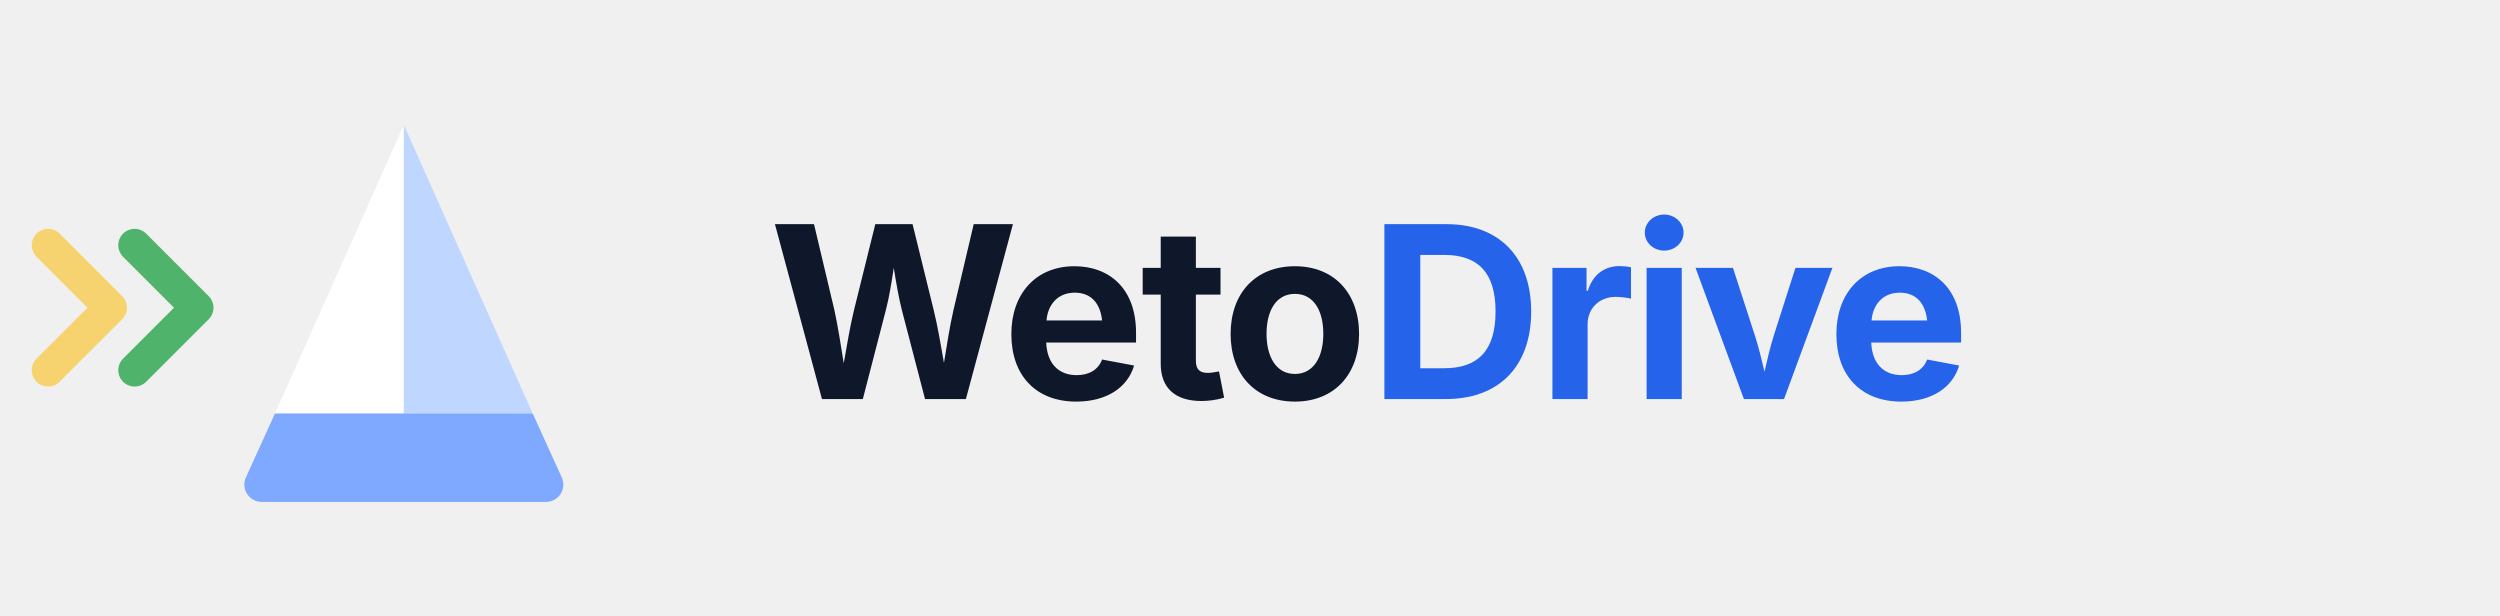
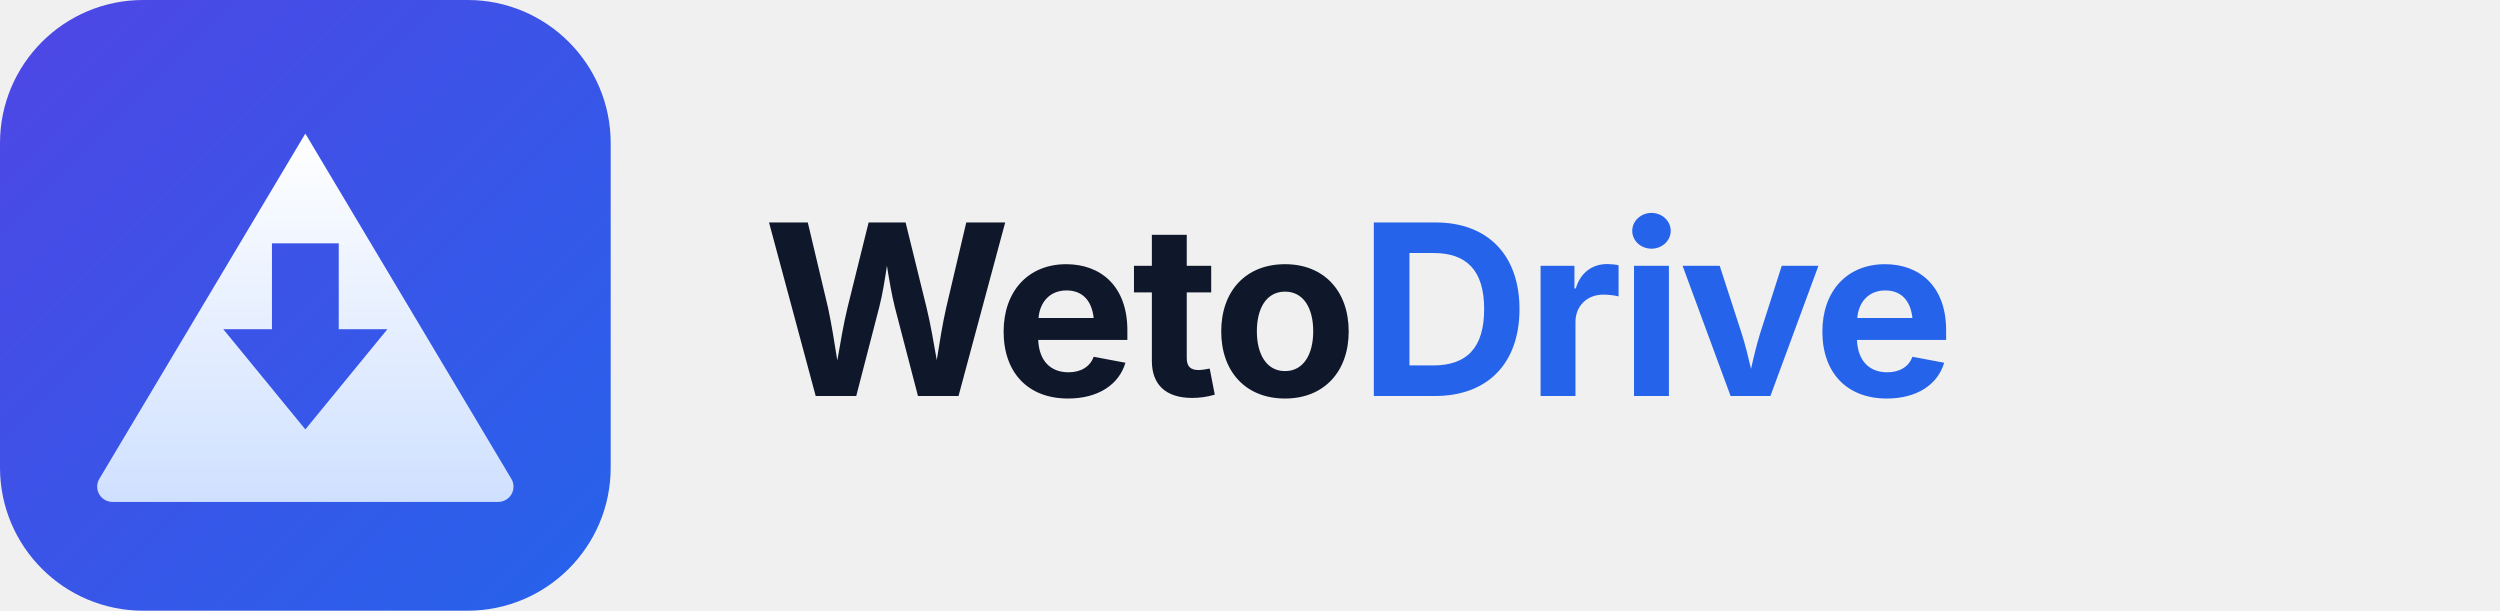
- <svg xmlns="http://www.w3.org/2000/svg" viewBox="0 0 260 64" width="260" height="64" role="img" aria-label="WetoDrive">
+ <svg xmlns="http://www.w3.org/2000/svg" viewBox="0 0 262 64" width="262" height="64" role="img" aria-label="WetoDrive">
  <defs>
-     <linearGradient id="wtdl-badge" x1="0" y1="0" x2="1" y2="1">
+     <linearGradient id="wtdl-b" x1="0" y1="0" x2="1" y2="1">
      <stop offset="0%" stop-color="#4F46E5" />
      <stop offset="100%" stop-color="#2563EB" />
    </linearGradient>
-     <linearGradient id="wtdl-tri" x1="0" y1="0" x2="0" y2="1">
+     <linearGradient id="wtdl-t" x1=".5" y1="0" x2=".5" y2="1">
      <stop offset="0%" stop-color="#FFFFFF" />
-       <stop offset="100%" stop-color="#DBEAFE" />
+       <stop offset="100%" stop-color="#CFE0FF" />
    </linearGradient>
  </defs>
-   <rect width="64" height="64" rx="16" fill="url(#wtdl-b)" />
-   <g fill="none" stroke-width="3.4" stroke-linecap="round" stroke-linejoin="round">
-     <path d="M5 25.5 L11.5 32 L5 38.5" stroke="#FBBC04" opacity=".55" />
-     <path d="M14 25.5 L20.5 32 L14 38.5" stroke="#34A853" opacity=".85" />
-   </g>
-   <g stroke-linejoin="round">
-     <path d="M42 13 L28.6 43 H42 Z" fill="#FFFFFF" />
-     <path d="M42 13 L42 43 H55.4 Z" fill="#BFD6FF" />
-     <path d="M28.6 43 H55.4 L58.4 49.6 a1.8 1.8 0 0 1-1.6 2.6 H27.2 a1.8 1.8 0 0 1-1.6-2.6 Z" fill="#7FA9FF" />
-   </g>
+   <rect width="64" height="64" rx="15" fill="url(#wtdl-b)" />
+   <path fill-rule="evenodd" clip-rule="evenodd" fill="url(#wtdl-t)" d="M32 14 L53.6 50.2 a1.6 1.6 0 0 1-1.4 2.4 H11.8 a1.6 1.6 0 0 1-1.4-2.4 Z            M28.5 25.5 h7 v9 h5.1 L32 45 l-8.6-10.5 H28.5 Z" />
  <text x="80" y="41.5" font-family="-apple-system, BlinkMacSystemFont, 'Segoe UI', Inter, Roboto, sans-serif" font-size="25" font-weight="700" letter-spacing="-0.5" fill="#0F172A">Weto<tspan fill="#2563EB">Drive</tspan>
  </text>
</svg>
